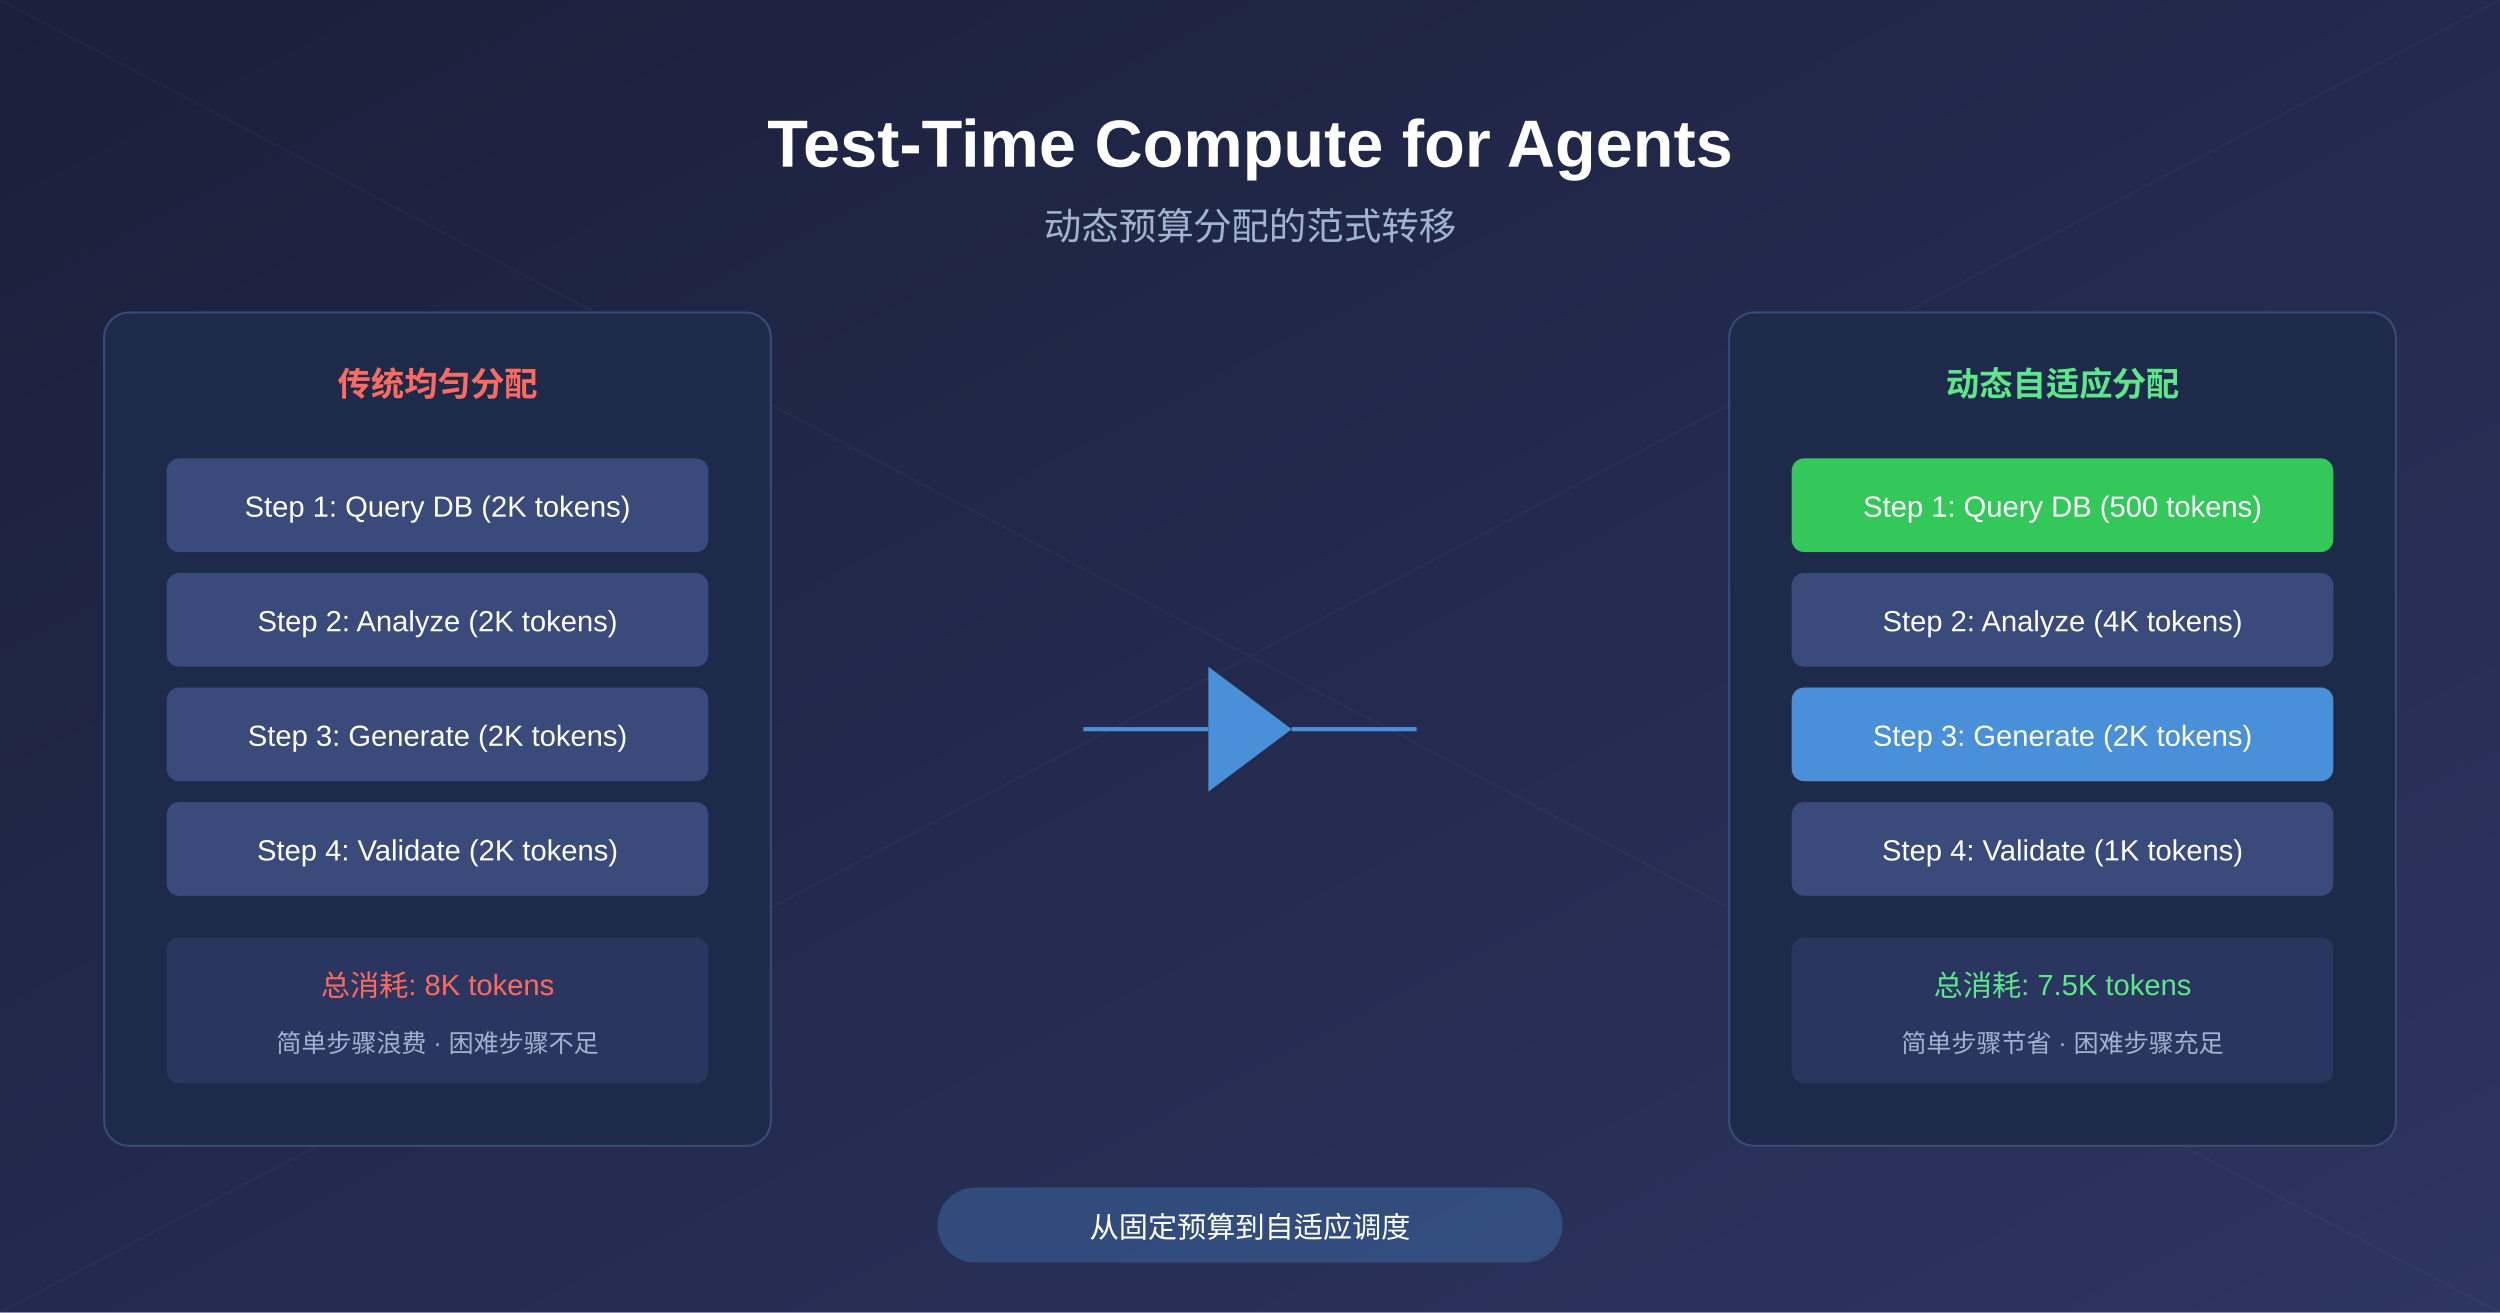
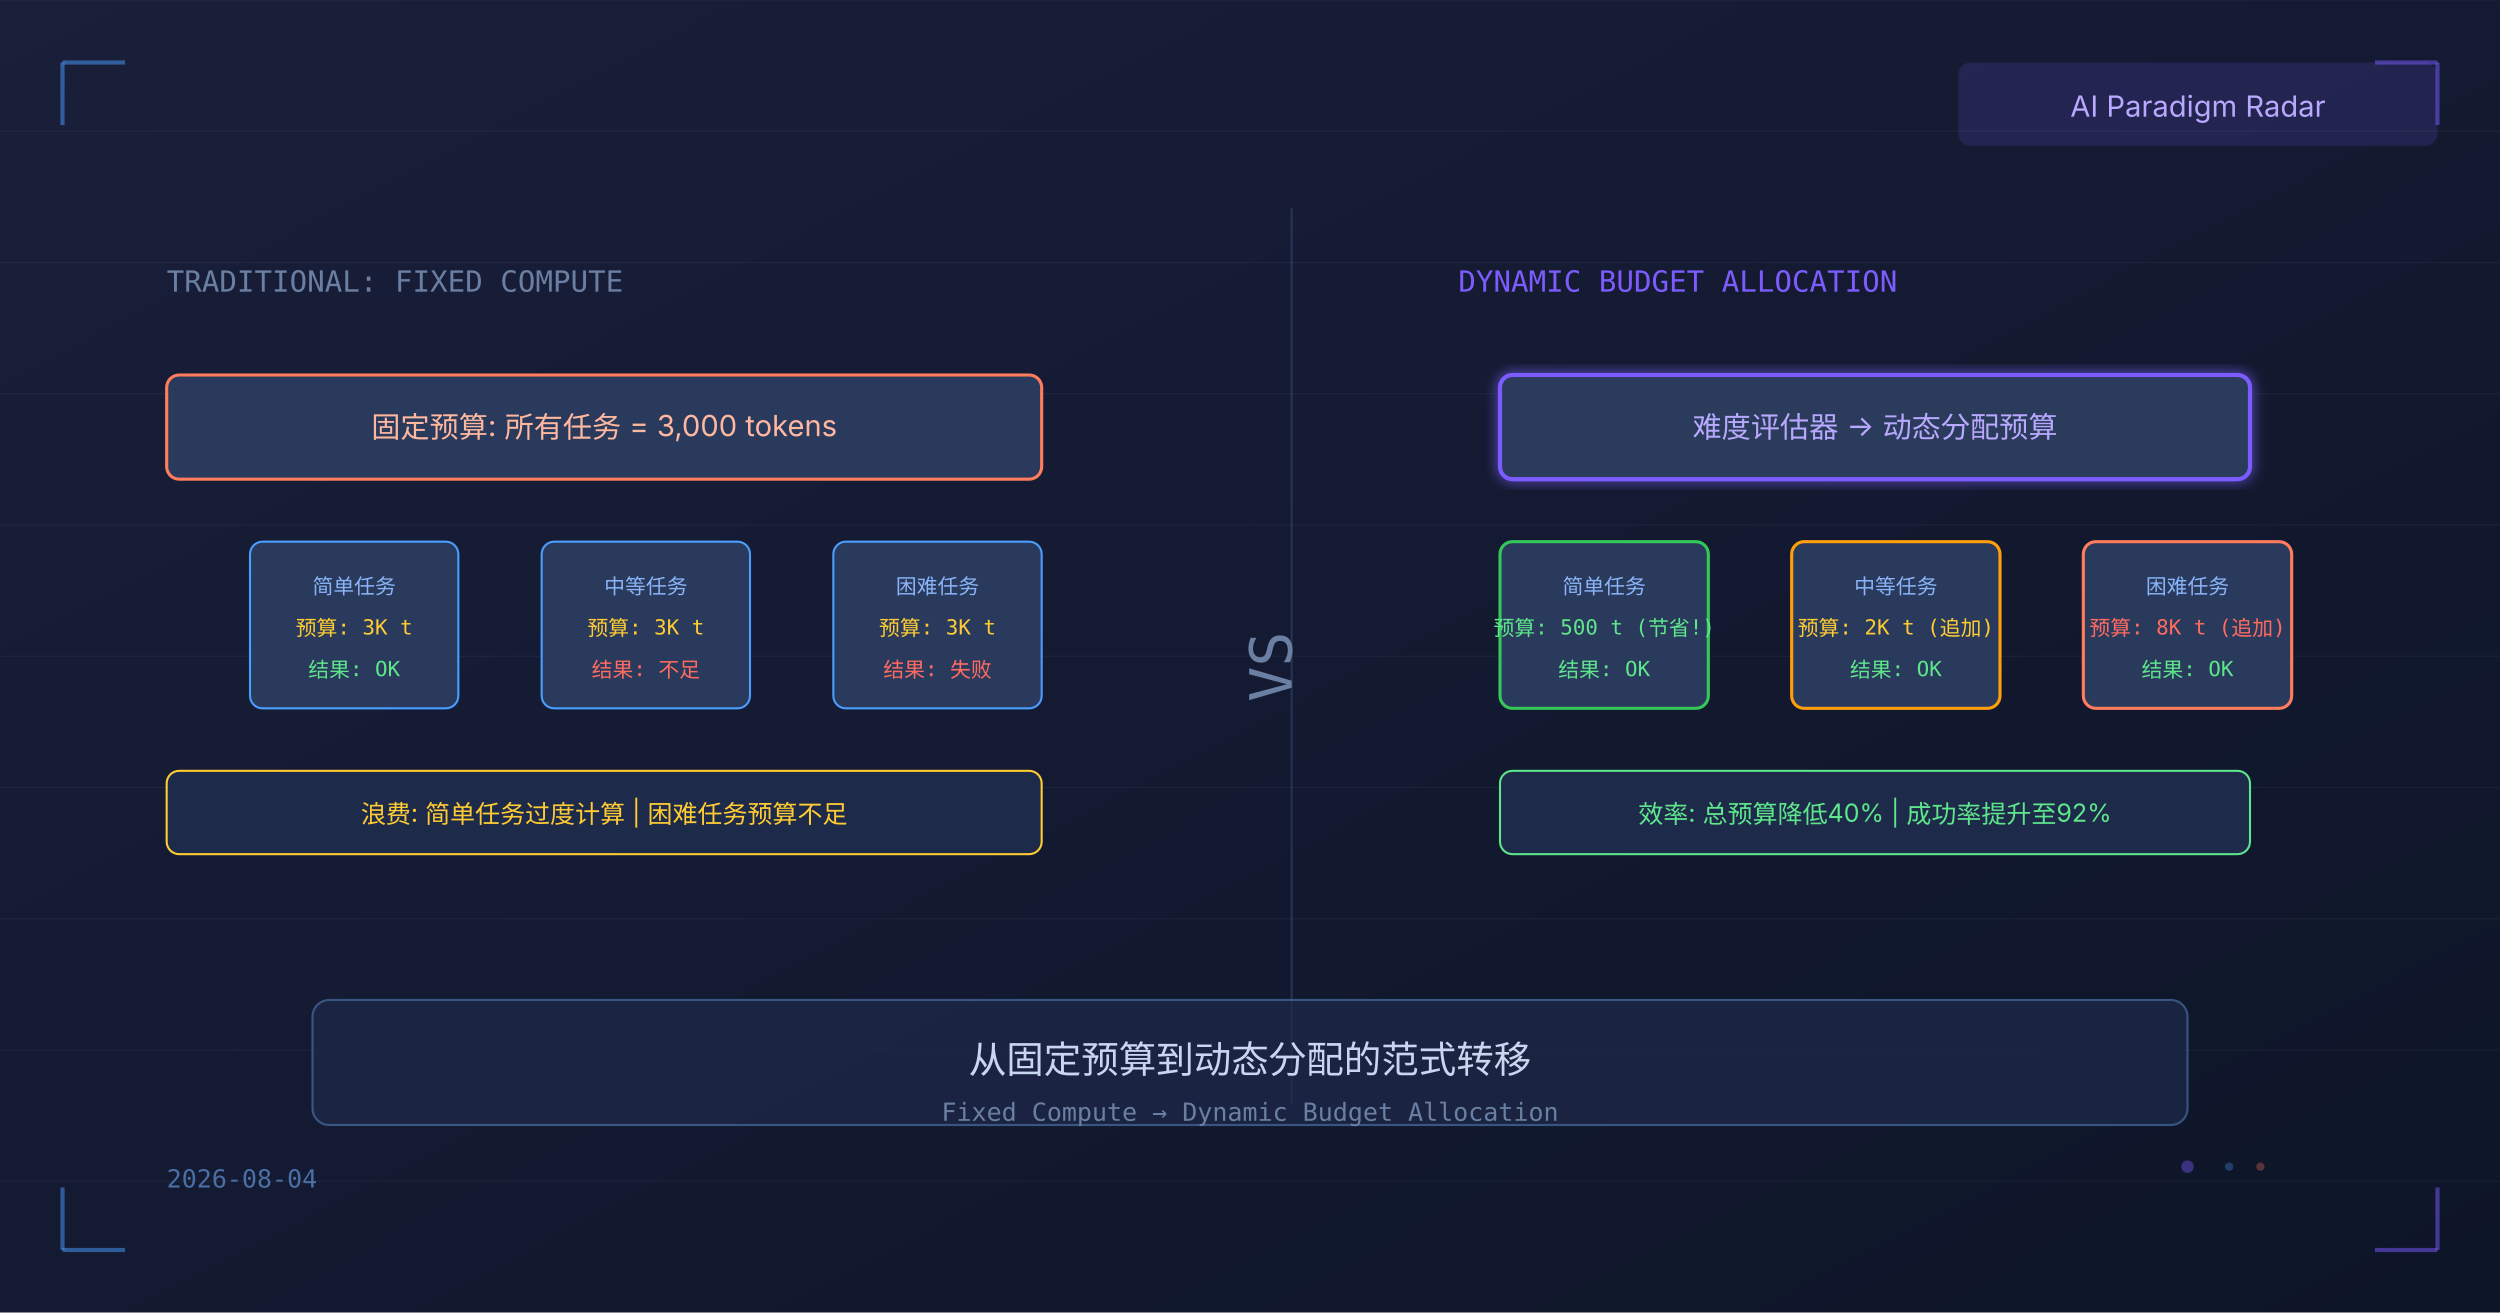
- <svg xmlns="http://www.w3.org/2000/svg" viewBox="0 0 1200 630" font-family="'Segoe UI', Arial, sans-serif">
+ <svg xmlns="http://www.w3.org/2000/svg" viewBox="0 0 1200 630" width="1200" height="630">
  <defs>
    <linearGradient id="bgGrad" x1="0%" y1="0%" x2="100%" y2="100%">
      <stop offset="0%" style="stop-color:#1a1f3a;stop-opacity:1" />
-       <stop offset="100%" style="stop-color:#2d3561;stop-opacity:1" />
+       <stop offset="100%" style="stop-color:#0d1528;stop-opacity:1" />
    </linearGradient>
-     <linearGradient id="blueGrad" x1="0%" y1="0%" x2="100%" y2="0%">
-       <stop offset="0%" style="stop-color:#4a90d9;stop-opacity:1" />
-       <stop offset="100%" style="stop-color:#6bb5f0;stop-opacity:1" />
+     <linearGradient id="accentGrad" x1="0%" y1="0%" x2="100%" y2="0%">
+       <stop offset="0%" style="stop-color:#4a9eff;stop-opacity:1" />
+       <stop offset="100%" style="stop-color:#7c5cff;stop-opacity:1" />
    </linearGradient>
-     <linearGradient id="greenGrad" x1="0%" y1="0%" x2="100%" y2="0%">
-       <stop offset="0%" style="stop-color:#34c759;stop-opacity:1" />
-       <stop offset="100%" style="stop-color:#5ee68a;stop-opacity:1" />
-     </linearGradient>
-     <linearGradient id="redGrad" x1="0%" y1="0%" x2="100%" y2="0%">
-       <stop offset="0%" style="stop-color:#ff3b30;stop-opacity:1" />
-       <stop offset="100%" style="stop-color:#ff6b60;stop-opacity:1" />
-     </linearGradient>
+     <filter id="glow">
+       <feGaussianBlur stdDeviation="3" result="blur" />
+       <feMerge>
+         <feMergeNode in="blur" />
+         <feMergeNode in="SourceGraphic" />
+       </feMerge>
+     </filter>
  </defs>
  <rect width="1200" height="630" fill="url(#bgGrad)" />
  <g opacity="0.05">
-     <line x1="0" y1="0" x2="1200" y2="630" stroke="#fff" stroke-width="0.5" />
-     <line x1="1200" y1="0" x2="0" y2="630" stroke="#fff" stroke-width="0.5" />
+     <line x1="0" y1="0" x2="1200" y2="0" stroke="#fff" stroke-width="0.5" />
+     <line x1="0" y1="63" x2="1200" y2="63" stroke="#fff" stroke-width="0.5" />
+     <line x1="0" y1="126" x2="1200" y2="126" stroke="#fff" stroke-width="0.5" />
+     <line x1="0" y1="189" x2="1200" y2="189" stroke="#fff" stroke-width="0.5" />
+     <line x1="0" y1="252" x2="1200" y2="252" stroke="#fff" stroke-width="0.5" />
+     <line x1="0" y1="315" x2="1200" y2="315" stroke="#fff" stroke-width="0.5" />
+     <line x1="0" y1="378" x2="1200" y2="378" stroke="#fff" stroke-width="0.5" />
+     <line x1="0" y1="441" x2="1200" y2="441" stroke="#fff" stroke-width="0.5" />
+     <line x1="0" y1="504" x2="1200" y2="504" stroke="#fff" stroke-width="0.5" />
+     <line x1="0" y1="567" x2="1200" y2="567" stroke="#fff" stroke-width="0.5" />
+     <line x1="0" y1="630" x2="1200" y2="630" stroke="#fff" stroke-width="0.5" />
  </g>
-   <text x="600" y="80" text-anchor="middle" fill="#ffffff" font-size="32" font-weight="bold">Test-Time Compute for Agents</text>
-   <text x="600" y="115" text-anchor="middle" fill="#a0b4d0" font-size="18">动态预算分配的范式转移</text>
-   <rect x="50" y="150" width="320" height="400" rx="12" fill="#1e2a4a" stroke="#3a4a7a" stroke-width="1" />
-   <text x="210" y="190" text-anchor="middle" fill="#ff6b60" font-size="16" font-weight="bold">传统均匀分配</text>
-   <rect x="80" y="220" width="260" height="45" rx="6" fill="#3a4a7a" />
-   <text x="210" y="248" text-anchor="middle" fill="#ffffff" font-size="14">Step 1: Query DB (2K tokens)</text>
-   <rect x="80" y="275" width="260" height="45" rx="6" fill="#3a4a7a" />
-   <text x="210" y="303" text-anchor="middle" fill="#ffffff" font-size="14">Step 2: Analyze (2K tokens)</text>
-   <rect x="80" y="330" width="260" height="45" rx="6" fill="#3a4a7a" />
-   <text x="210" y="358" text-anchor="middle" fill="#ffffff" font-size="14">Step 3: Generate (2K tokens)</text>
-   <rect x="80" y="385" width="260" height="45" rx="6" fill="#3a4a7a" />
-   <text x="210" y="413" text-anchor="middle" fill="#ffffff" font-size="14">Step 4: Validate (2K tokens)</text>
-   <rect x="80" y="450" width="260" height="70" rx="6" fill="#2a3560" />
-   <text x="210" y="478" text-anchor="middle" fill="#ff6b60" font-size="14">总消耗: 8K tokens</text>
-   <text x="210" y="505" text-anchor="middle" fill="#a0b4d0" font-size="12">简单步骤浪费 · 困难步骤不足</text>
-   <rect x="830" y="150" width="320" height="400" rx="12" fill="#1e2a4a" stroke="#3a4a7a" stroke-width="1" />
-   <text x="990" y="190" text-anchor="middle" fill="#5ee68a" font-size="16" font-weight="bold">动态自适应分配</text>
-   <rect x="860" y="220" width="260" height="45" rx="6" fill="#34c759" />
-   <text x="990" y="248" text-anchor="middle" fill="#ffffff" font-size="14">Step 1: Query DB (500 tokens)</text>
-   <rect x="860" y="275" width="260" height="45" rx="6" fill="#3a4a7a" />
-   <text x="990" y="303" text-anchor="middle" fill="#ffffff" font-size="14">Step 2: Analyze (4K tokens)</text>
-   <rect x="860" y="330" width="260" height="45" rx="6" fill="#4a90d9" />
-   <text x="990" y="358" text-anchor="middle" fill="#ffffff" font-size="14">Step 3: Generate (2K tokens)</text>
-   <rect x="860" y="385" width="260" height="45" rx="6" fill="#3a4a7a" />
-   <text x="990" y="413" text-anchor="middle" fill="#ffffff" font-size="14">Step 4: Validate (1K tokens)</text>
-   <rect x="860" y="450" width="260" height="70" rx="6" fill="#2a3560" />
-   <text x="990" y="478" text-anchor="middle" fill="#5ee68a" font-size="14">总消耗: 7.5K tokens</text>
-   <text x="990" y="505" text-anchor="middle" fill="#a0b4d0" font-size="12">简单步骤节省 · 困难步骤充足</text>
-   <g transform="translate(600, 350)">
-     <polygon points="-20,-30 20,0 -20,30" fill="#4a90d9" />
-     <line x1="-80" y1="0" x2="-20" y2="0" stroke="#4a90d9" stroke-width="2" />
-     <line x1="20" y1="0" x2="80" y2="0" stroke="#4a90d9" stroke-width="2" />
-   </g>
-   <rect x="450" y="570" width="300" height="36" rx="18" fill="#4a90d9" opacity="0.3" />
-   <text x="600" y="594" text-anchor="middle" fill="#ffffff" font-size="14">从固定预算到自适应调度</text>
+   <text x="80" y="140" fill="#6b7fa3" font-size="14" font-family="monospace">TRADITIONAL: FIXED COMPUTE</text>
+   <rect x="80" y="180" width="420" height="50" rx="6" fill="#2a3a5c" stroke="#ff7c5c" stroke-width="1.5" />
+   <text x="290" y="210" text-anchor="middle" fill="#ffb8a0" font-size="14" font-family="-apple-system, sans-serif">固定预算: 所有任务 = 3,000 tokens</text>
+   <rect x="120" y="260" width="100" height="80" rx="6" fill="#2a3a5c" stroke="#4a9eff" stroke-width="1" />
+   <text x="170" y="285" text-anchor="middle" fill="#8ab4f8" font-size="10" font-family="monospace">简单任务</text>
+   <text x="170" y="305" text-anchor="middle" fill="#ffcc33" font-size="10" font-family="monospace">预算: 3K t</text>
+   <text x="170" y="325" text-anchor="middle" fill="#5ee68a" font-size="10" font-family="monospace">结果: OK</text>
+   <rect x="260" y="260" width="100" height="80" rx="6" fill="#2a3a5c" stroke="#4a9eff" stroke-width="1" />
+   <text x="310" y="285" text-anchor="middle" fill="#8ab4f8" font-size="10" font-family="monospace">中等任务</text>
+   <text x="310" y="305" text-anchor="middle" fill="#ffcc33" font-size="10" font-family="monospace">预算: 3K t</text>
+   <text x="310" y="325" text-anchor="middle" fill="#ff6b60" font-size="10" font-family="monospace">结果: 不足</text>
+   <rect x="400" y="260" width="100" height="80" rx="6" fill="#2a3a5c" stroke="#4a9eff" stroke-width="1" />
+   <text x="450" y="285" text-anchor="middle" fill="#8ab4f8" font-size="10" font-family="monospace">困难任务</text>
+   <text x="450" y="305" text-anchor="middle" fill="#ffcc33" font-size="10" font-family="monospace">预算: 3K t</text>
+   <text x="450" y="325" text-anchor="middle" fill="#ff6b60" font-size="10" font-family="monospace">结果: 失败</text>
+   <rect x="80" y="370" width="420" height="40" rx="6" fill="#1e2a4a" stroke="#ffcc33" stroke-width="1" />
+   <text x="290" y="395" text-anchor="middle" fill="#ffcc33" font-size="12" font-family="-apple-system, sans-serif">浪费: 简单任务过度计算 | 困难任务预算不足</text>
+   <text x="700" y="140" fill="#7c5cff" font-size="14" font-family="monospace">DYNAMIC BUDGET ALLOCATION</text>
+   <rect x="720" y="180" width="360" height="50" rx="6" fill="#2a3a5c" stroke="#7c5cff" stroke-width="2" filter="url(#glow)" />
+   <text x="900" y="210" text-anchor="middle" fill="#b8a9ff" font-size="14" font-family="-apple-system, sans-serif">难度评估器 → 动态分配预算</text>
+   <rect x="720" y="260" width="100" height="80" rx="6" fill="#2a3a5c" stroke="#34c759" stroke-width="1.5" />
+   <text x="770" y="285" text-anchor="middle" fill="#8ab4f8" font-size="10" font-family="monospace">简单任务</text>
+   <text x="770" y="305" text-anchor="middle" fill="#5ee68a" font-size="10" font-family="monospace">预算: 500 t (节省!)</text>
+   <text x="770" y="325" text-anchor="middle" fill="#5ee68a" font-size="10" font-family="monospace">结果: OK</text>
+   <rect x="860" y="260" width="100" height="80" rx="6" fill="#2a3a5c" stroke="#ff9f0a" stroke-width="1.5" />
+   <text x="910" y="285" text-anchor="middle" fill="#8ab4f8" font-size="10" font-family="monospace">中等任务</text>
+   <text x="910" y="305" text-anchor="middle" fill="#ffcc33" font-size="10" font-family="monospace">预算: 2K t (追加)</text>
+   <text x="910" y="325" text-anchor="middle" fill="#5ee68a" font-size="10" font-family="monospace">结果: OK</text>
+   <rect x="1000" y="260" width="100" height="80" rx="6" fill="#2a3a5c" stroke="#ff7c5c" stroke-width="1.5" />
+   <text x="1050" y="285" text-anchor="middle" fill="#8ab4f8" font-size="10" font-family="monospace">困难任务</text>
+   <text x="1050" y="305" text-anchor="middle" fill="#ff6b60" font-size="10" font-family="monospace">预算: 8K t (追加)</text>
+   <text x="1050" y="325" text-anchor="middle" fill="#5ee68a" font-size="10" font-family="monospace">结果: OK</text>
+   <rect x="720" y="370" width="360" height="40" rx="6" fill="#1e2a4a" stroke="#5ee68a" stroke-width="1" />
+   <text x="900" y="395" text-anchor="middle" fill="#5ee68a" font-size="12" font-family="-apple-system, sans-serif">效率: 总预算降低40% | 成功率提升至92%</text>
+   <line x1="620" y1="100" x2="620" y2="530" stroke="#4a6fa5" stroke-width="1" opacity="0.3" />
+   <text x="620" y="320" text-anchor="middle" fill="#6b7fa3" font-size="28" font-family="monospace" transform="rotate(-90, 620, 320)">VS</text>
+   <rect x="150" y="480" width="900" height="60" rx="8" fill="#1e2a4a" stroke="#4a6fa5" stroke-width="1" opacity="0.7" />
+   <text x="600" y="515" text-anchor="middle" fill="#c8d6f0" font-size="18" font-family="-apple-system, BlinkMacSystemFont, sans-serif">从固定预算到动态分配的范式转移</text>
+   <text x="600" y="538" text-anchor="middle" fill="#6b7fa3" font-size="12" font-family="monospace">Fixed Compute → Dynamic Budget Allocation</text>
+   <rect x="940" y="30" width="230" height="40" rx="6" fill="#7c5cff" opacity="0.15" />
+   <text x="1055" y="56" text-anchor="middle" fill="#b8a9ff" font-size="14" font-family="-apple-system, BlinkMacSystemFont, sans-serif">AI Paradigm Radar</text>
+   <text x="80" y="570" fill="#4a6fa5" font-size="12" font-family="monospace">2026-08-04</text>
+   <circle cx="1050" cy="560" r="3" fill="#7c5cff" opacity="0.4" />
+   <circle cx="1070" cy="560" r="2" fill="#4a9eff" opacity="0.3" />
+   <circle cx="1085" cy="560" r="2" fill="#ff7c5c" opacity="0.3" />
+   <line x1="30" y1="30" x2="60" y2="30" stroke="#4a9eff" stroke-width="2" opacity="0.5" />
+   <line x1="30" y1="30" x2="30" y2="60" stroke="#4a9eff" stroke-width="2" opacity="0.5" />
+   <line x1="1170" y1="30" x2="1140" y2="30" stroke="#7c5cff" stroke-width="2" opacity="0.5" />
+   <line x1="1170" y1="30" x2="1170" y2="60" stroke="#7c5cff" stroke-width="2" opacity="0.5" />
+   <line x1="30" y1="600" x2="60" y2="600" stroke="#4a9eff" stroke-width="2" opacity="0.5" />
+   <line x1="30" y1="600" x2="30" y2="570" stroke="#4a9eff" stroke-width="2" opacity="0.5" />
+   <line x1="1170" y1="600" x2="1140" y2="600" stroke="#7c5cff" stroke-width="2" opacity="0.5" />
+   <line x1="1170" y1="600" x2="1170" y2="570" stroke="#7c5cff" stroke-width="2" opacity="0.5" />
</svg>
